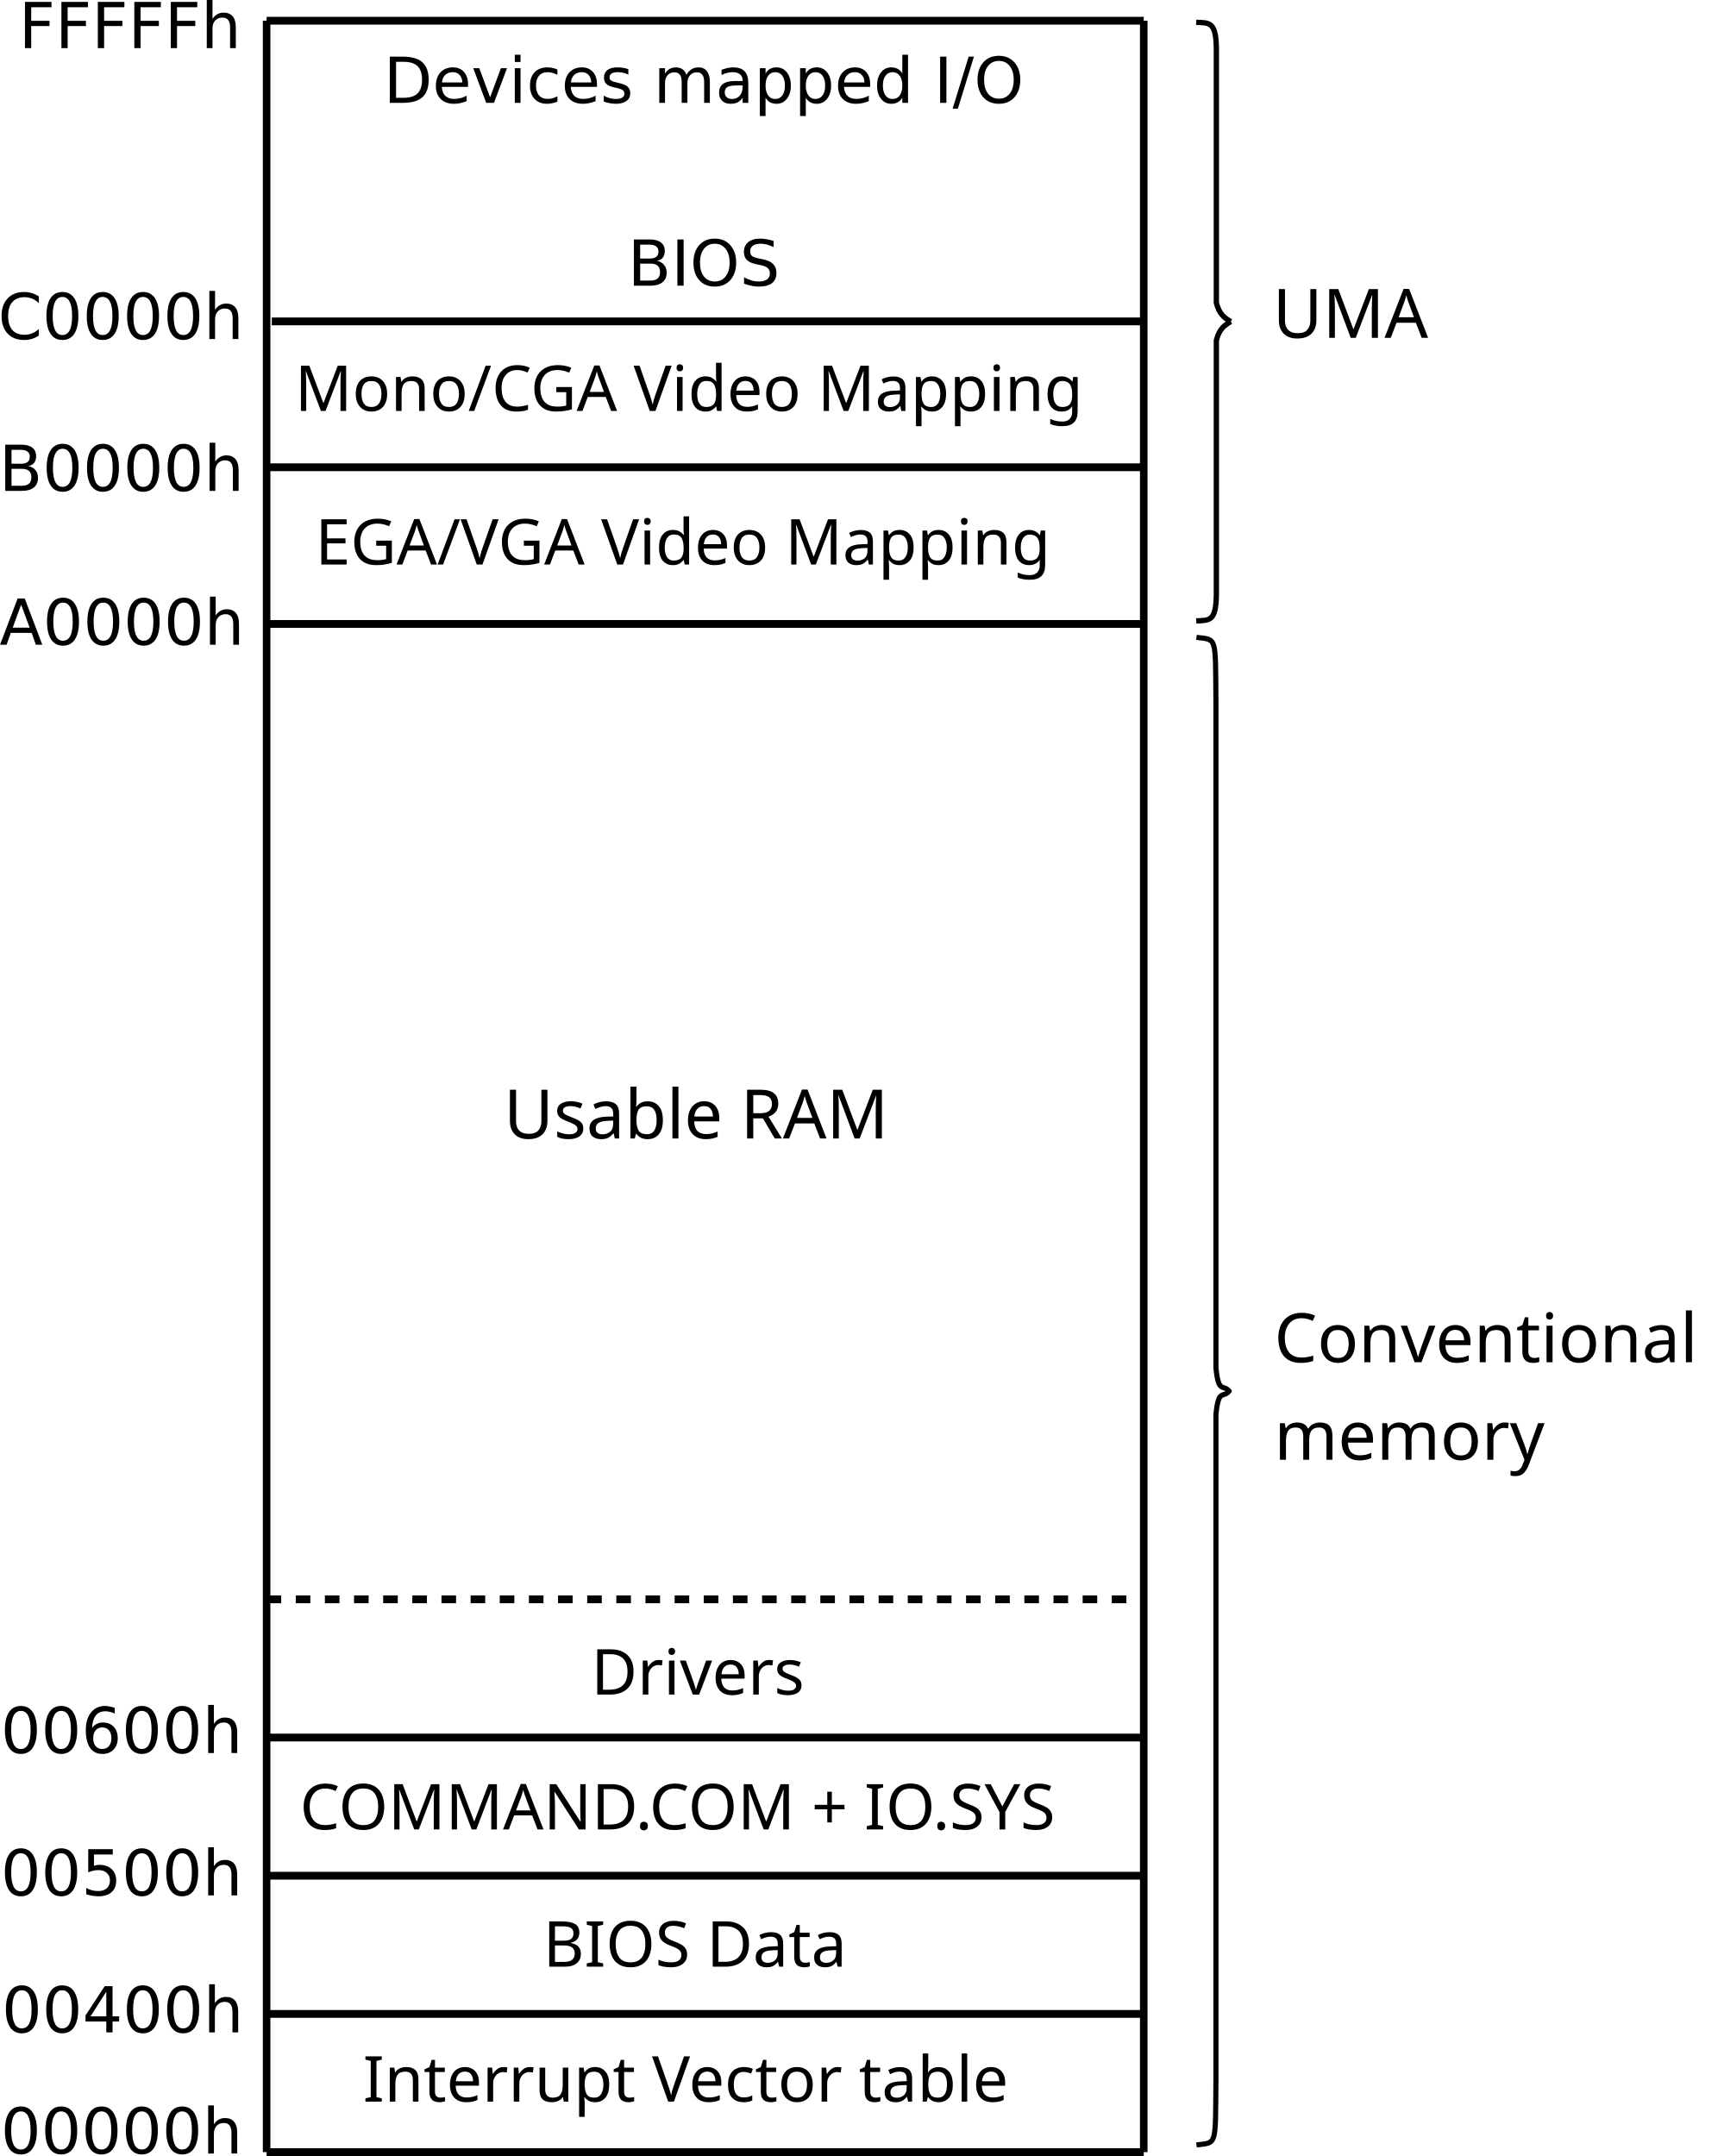
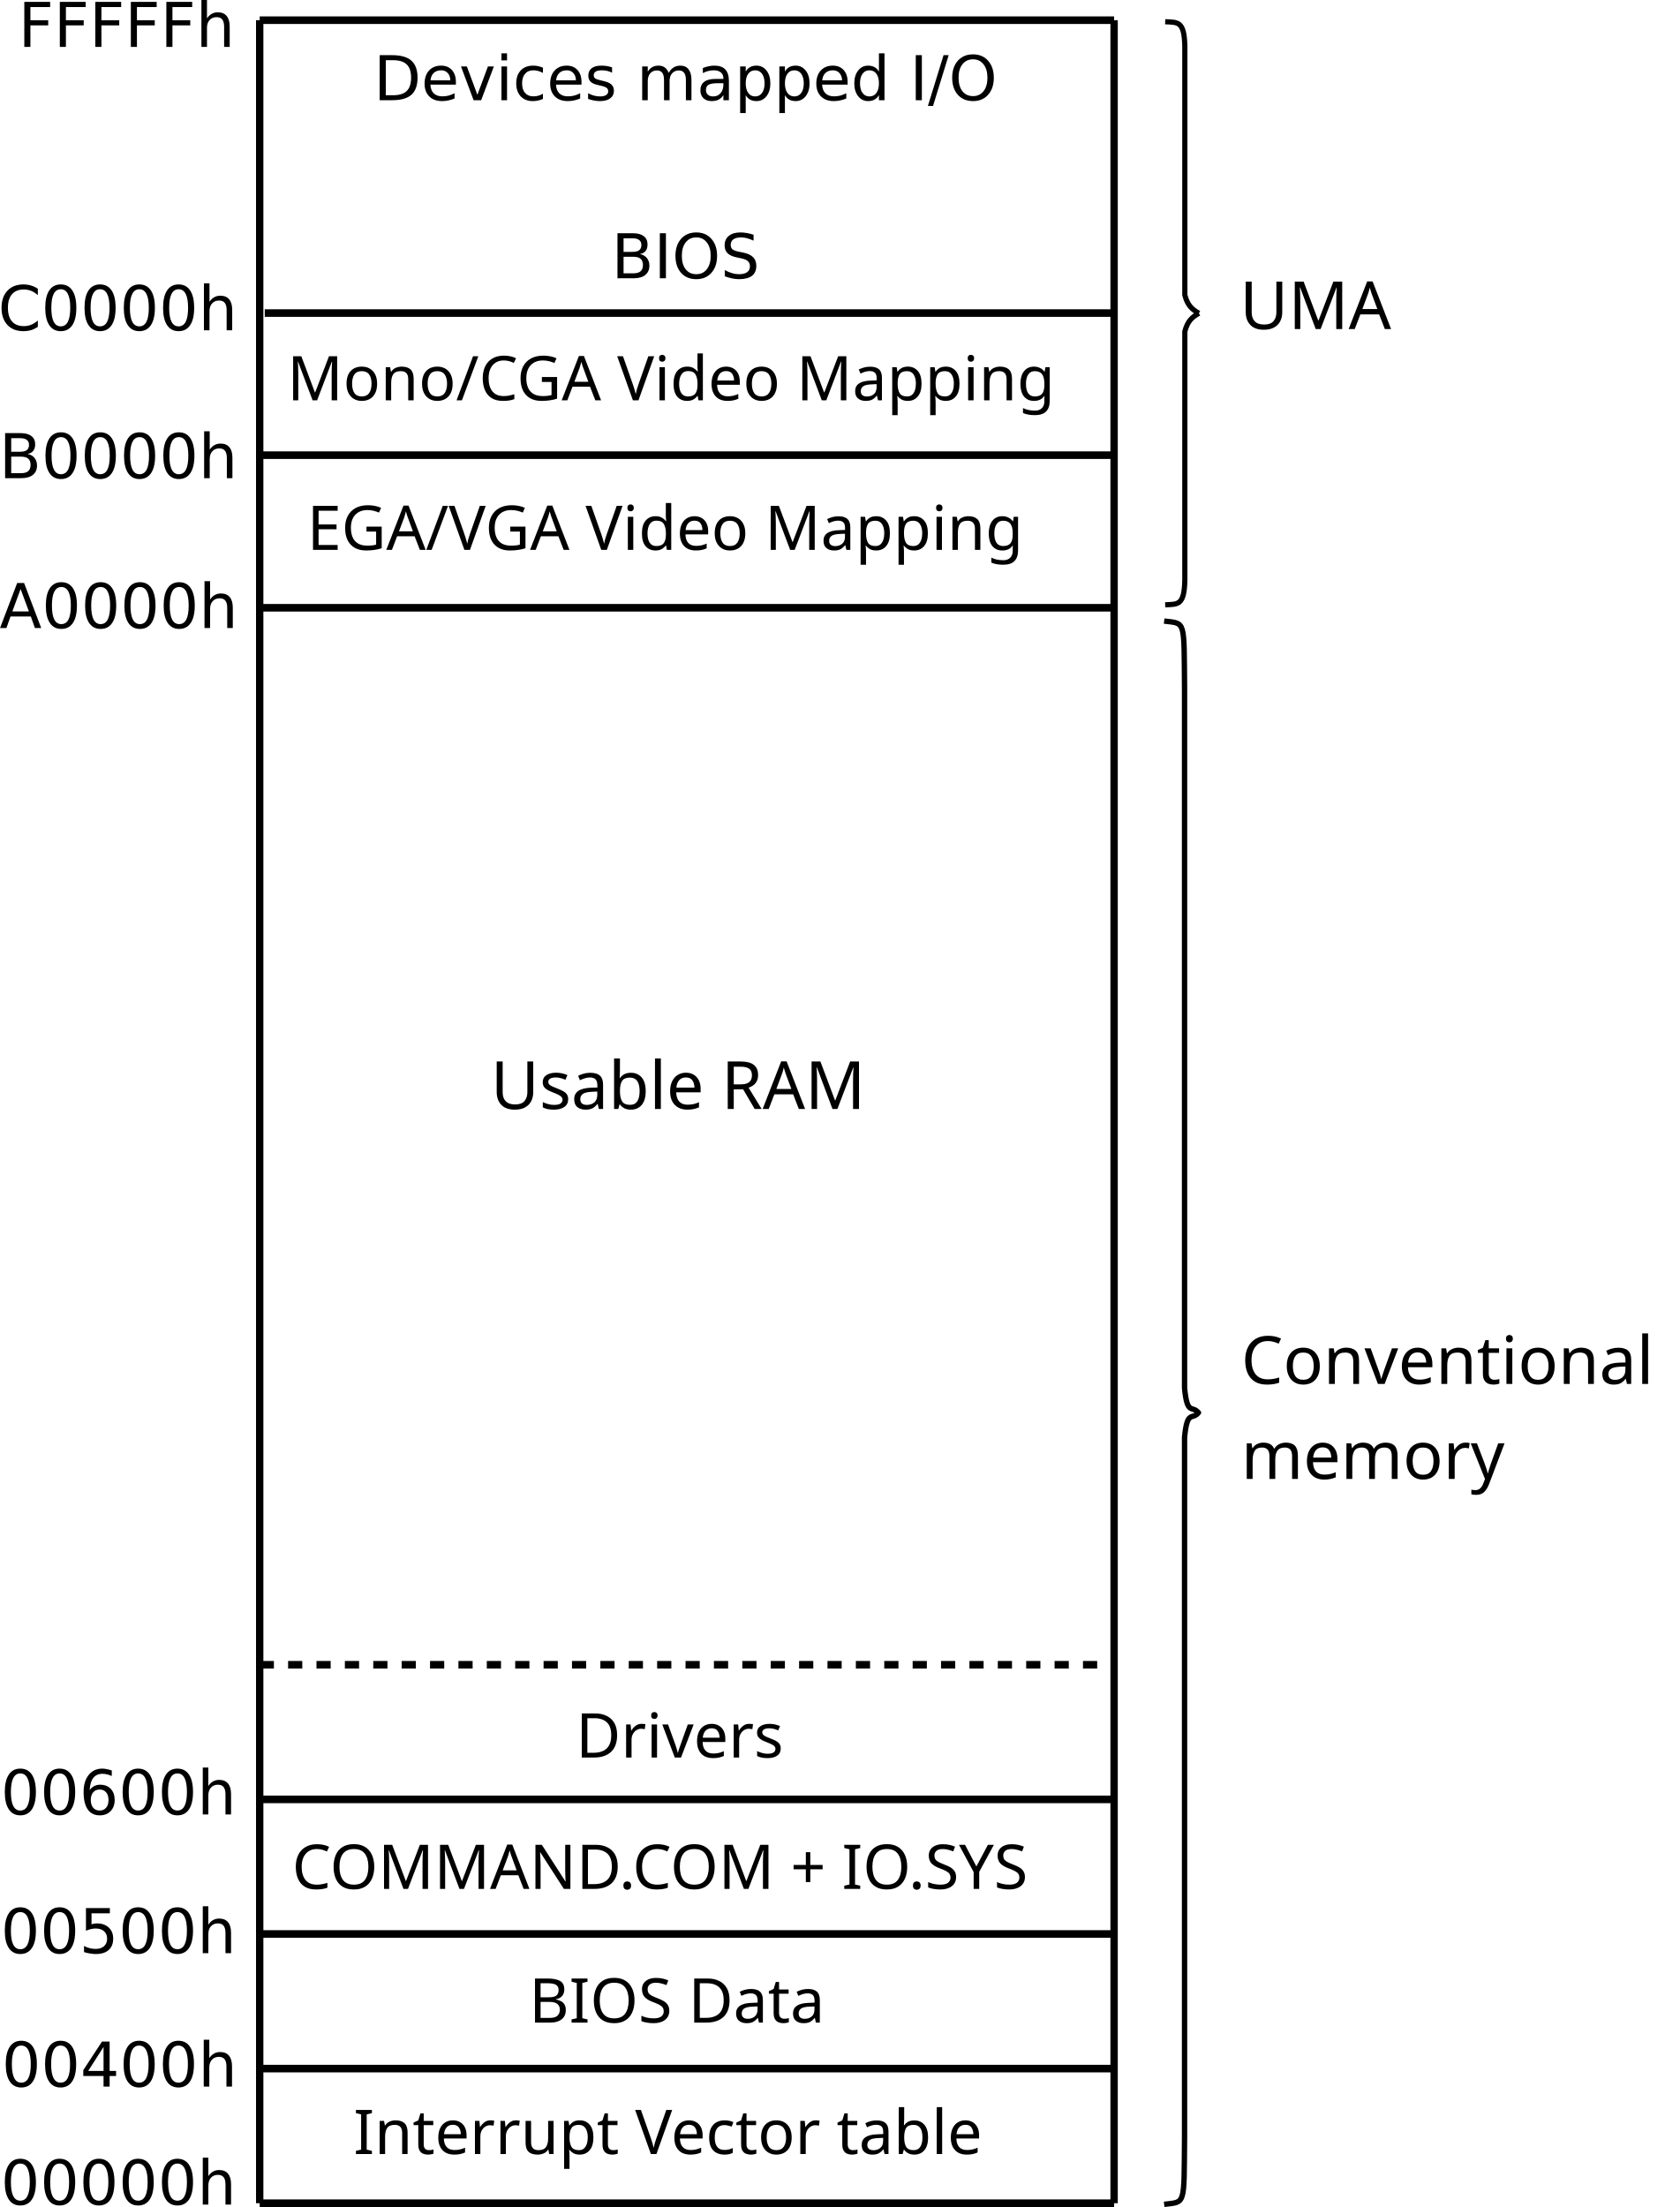
- <svg xmlns="http://www.w3.org/2000/svg" version="1.1" id="svg2" xml:space="preserve" width="471.498" height="589.668" viewBox="0 0 471.498 589.668">
+ <svg xmlns="http://www.w3.org/2000/svg" version="1.1" id="svg2" xml:space="preserve" width="471.498" height="619.668" viewBox="0 0 471.498 619.668">
  <defs id="defs6">







</defs>
  <g id="g10" transform="matrix(1.333333,0,0,-1.333333,0.3071821,551.1408)">
-     <path id="path14" style="fill:none;stroke:#000000;stroke-width:1.594;stroke-linecap:butt;stroke-linejoin:miter;stroke-miterlimit:10;stroke-dasharray:none;stroke-opacity:1" d="M 54.457,0.25 H 234.373" />
-     <path id="path16" style="fill:none;stroke:#000000;stroke-width:1.594;stroke-linecap:butt;stroke-linejoin:miter;stroke-miterlimit:10;stroke-dasharray:none;stroke-opacity:1" d="M 54.457,28.598 H 234.373" />
-     <path id="path18" style="fill:none;stroke:#000000;stroke-width:1.594;stroke-linecap:butt;stroke-linejoin:miter;stroke-miterlimit:10;stroke-dasharray:none;stroke-opacity:1" d="M 54.457,56.941 H 234.373" />
-     <path id="path20" style="fill:none;stroke:#000000;stroke-width:1.594;stroke-linecap:butt;stroke-linejoin:miter;stroke-miterlimit:10;stroke-dasharray:none;stroke-opacity:1" d="M 234.373,-28.098 H 54.457" />
-     <path id="path22" style="fill:none;stroke:#000000;stroke-width:1.548;stroke-linecap:butt;stroke-linejoin:miter;stroke-miterlimit:10;stroke-dasharray:none;stroke-opacity:1" d="M 234.373,-28.098 V 409.105" />
+     <path id="path14" style="fill:none;stroke:#000000;stroke-width:1.594;stroke-linecap:butt;stroke-linejoin:miter;stroke-miterlimit:10;stroke-dasharray:none;stroke-opacity:1" d="M 54.457,-22.25 H 234.373" />
+     <path id="path16" style="fill:none;stroke:#000000;stroke-width:1.594;stroke-linecap:butt;stroke-linejoin:miter;stroke-miterlimit:10;stroke-dasharray:none;stroke-opacity:1" d="M 54.457,6.098 H 234.373" />
+     <path id="path18" style="fill:none;stroke:#000000;stroke-width:1.594;stroke-linecap:butt;stroke-linejoin:miter;stroke-miterlimit:10;stroke-dasharray:none;stroke-opacity:1" d="M 54.457,34.441 H 234.373" />
+     <path id="path20" style="fill:none;stroke:#000000;stroke-width:1.594;stroke-linecap:butt;stroke-linejoin:miter;stroke-miterlimit:10;stroke-dasharray:none;stroke-opacity:1" d="M 234.373,-50.598 H 54.457" />
+     <path id="path22" style="fill:none;stroke:#000000;stroke-width:1.548;stroke-linecap:butt;stroke-linejoin:miter;stroke-miterlimit:10;stroke-dasharray:none;stroke-opacity:1" d="M 234.373,-50.598 V 409.105" />
    <path id="path24" style="fill:none;stroke:#000000;stroke-width:1.594;stroke-linecap:butt;stroke-linejoin:miter;stroke-miterlimit:10;stroke-dasharray:none;stroke-opacity:1" d="M 54.457,409.105 H 234.373" />
-     <path id="path26" style="fill:none;stroke:#000000;stroke-width:1.548;stroke-linecap:butt;stroke-linejoin:miter;stroke-miterlimit:10;stroke-dasharray:none;stroke-opacity:1" d="M 54.457,409.105 V -28.098" />
-     <path id="path34" style="fill:none;stroke:#000000;stroke-width:1.594;stroke-linecap:butt;stroke-linejoin:miter;stroke-miterlimit:10;stroke-dasharray:2.989, 2.989;stroke-dashoffset:0;stroke-opacity:1" d="M 54.457,85.289 H 234.373" />
+     <path id="path26" style="fill:none;stroke:#000000;stroke-width:1.548;stroke-linecap:butt;stroke-linejoin:miter;stroke-miterlimit:10;stroke-dasharray:none;stroke-opacity:1" d="M 54.457,409.105 V -50.598" />
+     <path id="path34" style="fill:none;stroke:#000000;stroke-width:1.594;stroke-linecap:butt;stroke-linejoin:miter;stroke-miterlimit:10;stroke-dasharray:2.989, 2.989;stroke-dashoffset:0;stroke-opacity:1" d="M 54.457,62.789 H 234.373" />
    <path id="path36" style="fill:none;stroke:#000000;stroke-width:1.594;stroke-linecap:butt;stroke-linejoin:miter;stroke-miterlimit:10;stroke-dasharray:none;stroke-opacity:1" d="M 54.457,285.371 H 234.373" />
-     <text transform="scale(1,-1)" style="font-style:normal;font-variant:normal;font-weight:normal;font-stretch:normal;font-size:13px;font-family:sans-serif;-inkscape-font-specification:'sans-serif, Normal';font-variant-ligatures:normal;font-variant-caps:normal;font-variant-numeric:normal;font-variant-east-asian:normal;writing-mode:lr-tb;fill:#000000;fill-opacity:1;fill-rule:nonzero;stroke:none" id="text46" x="121.015" y="-65.756">
-       <tspan x="121.015 130.871 136.132 139.691 147.268 155.14 160.401" y="-65.756" id="tspan44">Drivers</tspan>
+     <text transform="scale(1,-1)" style="font-style:normal;font-variant:normal;font-weight:normal;font-stretch:normal;font-size:13px;font-family:sans-serif;-inkscape-font-specification:'sans-serif, Normal';font-variant-ligatures:normal;font-variant-caps:normal;font-variant-numeric:normal;font-variant-east-asian:normal;writing-mode:lr-tb;fill:#000000;fill-opacity:1;fill-rule:nonzero;stroke:none" id="text46" x="121.015" y="-43.256">
+       <tspan x="121.015 130.871 136.132 139.691 147.268 155.14 160.401" y="-43.256" id="tspan44">Drivers</tspan>
    </text>
-     <text transform="scale(1,-1)" style="font-style:normal;font-variant:normal;font-weight:normal;font-stretch:normal;font-size:13px;font-family:sans-serif;-inkscape-font-specification:'sans-serif, Normal';font-variant-ligatures:normal;font-variant-caps:normal;font-variant-numeric:normal;font-variant-east-asian:normal;writing-mode:lr-tb;fill:#000000;fill-opacity:1;fill-rule:nonzero;stroke:none" id="text60" x="111.163" y="-9.938">
-       <tspan id="tspan58" x="111.163" y="-9.938">BIOS Data</tspan>
+     <text transform="scale(1,-1)" style="font-style:normal;font-variant:normal;font-weight:normal;font-stretch:normal;font-size:13px;font-family:sans-serif;-inkscape-font-specification:'sans-serif, Normal';font-variant-ligatures:normal;font-variant-caps:normal;font-variant-numeric:normal;font-variant-east-asian:normal;writing-mode:lr-tb;fill:#000000;fill-opacity:1;fill-rule:nonzero;stroke:none" id="text60" x="111.163" y="12.562">
+       <tspan id="tspan58" x="111.163" y="12.562">BIOS Data</tspan>
    </text>
-     <text transform="scale(1,-1)" style="font-style:normal;font-variant:normal;font-weight:normal;font-stretch:normal;font-size:13px;font-family:sans-serif;-inkscape-font-specification:'sans-serif, Normal';font-variant-ligatures:normal;font-variant-caps:normal;font-variant-numeric:normal;font-variant-east-asian:normal;writing-mode:lr-tb;fill:#000000;fill-opacity:1;fill-rule:nonzero;stroke:none" id="text60-1" x="74.207" y="17.739">
-       <tspan id="tspan58-7" x="74.207" y="17.739">Interrupt Vector table</tspan>
+     <text transform="scale(1,-1)" style="font-style:normal;font-variant:normal;font-weight:normal;font-stretch:normal;font-size:13px;font-family:sans-serif;-inkscape-font-specification:'sans-serif, Normal';font-variant-ligatures:normal;font-variant-caps:normal;font-variant-numeric:normal;font-variant-east-asian:normal;writing-mode:lr-tb;fill:#000000;fill-opacity:1;fill-rule:nonzero;stroke:none" id="text60-1" x="74.207" y="40.239">
+       <tspan id="tspan58-7" x="74.207" y="40.239">Interrupt Vector table</tspan>
    </text>
-     <text transform="scale(1,-1)" style="font-style:normal;font-variant:normal;font-weight:normal;font-stretch:normal;font-size:13px;font-family:sans-serif;-inkscape-font-specification:'sans-serif, Normal';font-variant-ligatures:normal;font-variant-caps:normal;font-variant-numeric:normal;font-variant-east-asian:normal;writing-mode:lr-tb;fill:#000000;fill-opacity:1;fill-rule:nonzero;stroke:none" id="text60-0" x="61.261" y="-38.096">
-       <tspan id="tspan58-4" x="61.261" y="-38.096">COMMAND.COM + IO.SYS</tspan>
+     <text transform="scale(1,-1)" style="font-style:normal;font-variant:normal;font-weight:normal;font-stretch:normal;font-size:13px;font-family:sans-serif;-inkscape-font-specification:'sans-serif, Normal';font-variant-ligatures:normal;font-variant-caps:normal;font-variant-numeric:normal;font-variant-east-asian:normal;writing-mode:lr-tb;fill:#000000;fill-opacity:1;fill-rule:nonzero;stroke:none" id="text60-0" x="61.261" y="-15.596">
+       <tspan id="tspan58-4" x="61.261" y="-15.596">COMMAND.COM + IO.SYS</tspan>
    </text>
-     <text transform="scale(1,-1)" style="font-variant:normal;font-weight:normal;font-size:13px;font-family:'DejaVu Sans';-inkscape-font-specification:DejaVuSans;writing-mode:lr-tb;fill:#000000;fill-opacity:1;fill-rule:nonzero;stroke:none" id="text82" x="0.126" y="3.542">
-       <tspan x="0.126 8.394 16.662 24.93 33.198 41.466" y="3.542" id="tspan78">00400h</tspan>
-       <tspan x="-0.08 8.188 16.456 24.724 32.992 41.26" y="-24.56" id="tspan80">00500h</tspan>
+     <text transform="scale(1,-1)" style="font-variant:normal;font-weight:normal;font-size:13px;font-family:'DejaVu Sans';-inkscape-font-specification:DejaVuSans;writing-mode:lr-tb;fill:#000000;fill-opacity:1;fill-rule:nonzero;stroke:none" id="text82" x="0.126" y="26.042">
+       <tspan x="0.126 8.394 16.662 24.93 33.198 41.466" y="26.042" id="tspan78">00400h</tspan>
+       <tspan x="-0.08 8.188 16.456 24.724 32.992 41.26" y="-2.06" id="tspan80">00500h</tspan>
    </text>
    <path id="path84" style="fill:none;stroke:#000000;stroke-width:1.594;stroke-linecap:butt;stroke-linejoin:miter;stroke-miterlimit:10;stroke-dasharray:none;stroke-opacity:1" d="M 55.52,347.43 H 234.373" />
    <path id="path86" style="fill:none;stroke:#000000;stroke-width:1.594;stroke-linecap:butt;stroke-linejoin:miter;stroke-miterlimit:10;stroke-dasharray:none;stroke-opacity:1" d="M 54.523,317.508 H 234.373" />
    <text transform="scale(1,-1)" style="font-variant:normal;font-weight:normal;font-size:13px;font-family:'DejaVu Sans';-inkscape-font-specification:DejaVuSans;writing-mode:lr-tb;fill:#000000;fill-opacity:1;fill-rule:nonzero;stroke:none" id="text92" x="-0.433" y="-312.662">
      <tspan x="-0.433 8.485 16.753 25.021 33.289 41.557" y="-312.662" id="tspan90">B0000h</tspan>
    </text>
    <text transform="scale(1,-1)" style="font-style:normal;font-variant:normal;font-weight:normal;font-stretch:normal;font-size:13px;font-family:sans-serif;-inkscape-font-specification:'sans-serif, Normal';font-variant-ligatures:normal;font-variant-caps:normal;font-variant-numeric:normal;font-variant-east-asian:normal;writing-mode:lr-tb;fill:#000000;fill-opacity:1;fill-rule:nonzero;stroke:none" id="text100" x="64.419" y="-297.56">
      <tspan x="64.419" id="tspan98" y="-297.56">EGA/VGA Video Mapping</tspan>
    </text>
    <text transform="scale(1,-1)" style="font-variant:normal;font-weight:normal;font-size:13px;font-family:'DejaVu Sans';-inkscape-font-specification:DejaVuSans;writing-mode:lr-tb;fill:#000000;fill-opacity:1;fill-rule:nonzero;stroke:none" id="text108" x="20.598" y="-392.254">
      <tspan x="78.446 88.456 96.451 104.147 107.761 114.911 122.906 129.679 133.813 146.475 154.444 162.699 170.954 178.949 187.204 191.338 195.173 199.606" y="-392.254" id="tspan104">Devices mapped I/O</tspan>
      <tspan x="128.516 137.434 141.269 151.5" y="-354.754" id="tspan106">BIOS</tspan>
    </text>
-     <text y="-53.765" x="-0.08" transform="scale(1,-1)" style="font-variant:normal;font-weight:normal;font-size:13px;font-family:'DejaVu Sans';-inkscape-font-specification:DejaVuSans;writing-mode:lr-tb;fill:#000000;fill-opacity:1;fill-rule:nonzero;stroke:none" id="text112">
-       <tspan x="-0.08 8.188 16.456 24.724 32.992 41.26" y="-53.765" id="tspan110">00600h</tspan>
+     <text y="-31.265" x="-0.08" transform="scale(1,-1)" style="font-variant:normal;font-weight:normal;font-size:13px;font-family:'DejaVu Sans';-inkscape-font-specification:DejaVuSans;writing-mode:lr-tb;fill:#000000;fill-opacity:1;fill-rule:nonzero;stroke:none" id="text112">
+       <tspan x="-0.08 8.188 16.456 24.724 32.992 41.26" y="-31.265" id="tspan110">00600h</tspan>
    </text>
    <text xml:space="preserve" style="font-style:normal;font-variant:normal;font-weight:normal;font-stretch:normal;font-size:16px;line-height:1.25;font-family:sans-serif;-inkscape-font-specification:'sans-serif, Normal';font-variant-ligatures:normal;font-variant-caps:normal;font-variant-numeric:normal;font-feature-settings:normal;text-align:start;letter-spacing:0px;word-spacing:0px;writing-mode:lr-tb;text-anchor:start;fill:#000000;fill-opacity:1;stroke:none;stroke-width:0.75" x="260.827" y="-344.057" id="text1003" transform="scale(1,-1)">
      <tspan id="tspan1001" x="260.827" y="-344.057" style="font-style:normal;font-variant:normal;font-weight:normal;font-stretch:normal;font-size:14px;font-family:sans-serif;-inkscape-font-specification:'sans-serif, Normal';font-variant-ligatures:normal;font-variant-caps:normal;font-variant-numeric:normal;font-feature-settings:normal;text-align:start;writing-mode:lr-tb;text-anchor:start;stroke-width:0.75">UMA</tspan>
    </text>
    <text xml:space="preserve" style="font-style:normal;font-variant:normal;font-weight:normal;font-stretch:normal;font-size:16px;line-height:1.25;font-family:sans-serif;-inkscape-font-specification:'sans-serif, Normal';font-variant-ligatures:normal;font-variant-caps:normal;font-variant-numeric:normal;font-feature-settings:normal;text-align:start;letter-spacing:0px;word-spacing:0px;writing-mode:lr-tb;text-anchor:start;fill:#000000;fill-opacity:1;stroke:none;stroke-width:0.75" x="103.102" y="-179.825" id="text1007" transform="scale(1,-1)">
      <tspan id="tspan1005" x="103.102" y="-179.825" style="font-style:normal;font-variant:normal;font-weight:normal;font-stretch:normal;font-size:14px;font-family:sans-serif;-inkscape-font-specification:'sans-serif, Normal';font-variant-ligatures:normal;font-variant-caps:normal;font-variant-numeric:normal;font-feature-settings:normal;text-align:start;writing-mode:lr-tb;text-anchor:start;stroke-width:0.75">Usable RAM</tspan>
    </text>
-     <text xml:space="preserve" style="font-style:normal;font-variant:normal;font-weight:normal;font-stretch:normal;font-size:16px;line-height:1.25;font-family:sans-serif;-inkscape-font-specification:'sans-serif, Normal';font-variant-ligatures:normal;font-variant-caps:normal;font-variant-numeric:normal;font-feature-settings:normal;text-align:start;letter-spacing:0px;word-spacing:0px;writing-mode:lr-tb;text-anchor:start;fill:#000000;fill-opacity:1;stroke:none;stroke-width:0.75" x="261.121" y="-133.926" id="text1011" transform="scale(1,-1)">
-       <tspan id="tspan1009" x="261.121" y="-133.926" style="font-style:normal;font-variant:normal;font-weight:normal;font-stretch:normal;font-size:14px;font-family:sans-serif;-inkscape-font-specification:'sans-serif, Normal';font-variant-ligatures:normal;font-variant-caps:normal;font-variant-numeric:normal;font-feature-settings:normal;text-align:start;writing-mode:lr-tb;text-anchor:start;stroke-width:0.75">Conventional </tspan>
-       <tspan x="261.121" y="-113.926" style="font-style:normal;font-variant:normal;font-weight:normal;font-stretch:normal;font-size:14px;font-family:sans-serif;-inkscape-font-specification:'sans-serif, Normal';font-variant-ligatures:normal;font-variant-caps:normal;font-variant-numeric:normal;font-feature-settings:normal;text-align:start;writing-mode:lr-tb;text-anchor:start;stroke-width:0.75" id="tspan1">memory</tspan>
+     <text xml:space="preserve" style="font-style:normal;font-variant:normal;font-weight:normal;font-stretch:normal;font-size:16px;line-height:1.25;font-family:sans-serif;-inkscape-font-specification:'sans-serif, Normal';font-variant-ligatures:normal;font-variant-caps:normal;font-variant-numeric:normal;font-feature-settings:normal;text-align:start;letter-spacing:0px;word-spacing:0px;writing-mode:lr-tb;text-anchor:start;fill:#000000;fill-opacity:1;stroke:none;stroke-width:0.75" x="261.121" y="-121.926" id="text1011" transform="scale(1,-1)">
+       <tspan id="tspan1009" x="261.121" y="-121.926" style="font-style:normal;font-variant:normal;font-weight:normal;font-stretch:normal;font-size:14px;font-family:sans-serif;-inkscape-font-specification:'sans-serif, Normal';font-variant-ligatures:normal;font-variant-caps:normal;font-variant-numeric:normal;font-feature-settings:normal;text-align:start;writing-mode:lr-tb;text-anchor:start;stroke-width:0.75">Conventional </tspan>
+       <tspan x="261.121" y="-101.926" style="font-style:normal;font-variant:normal;font-weight:normal;font-stretch:normal;font-size:14px;font-family:sans-serif;-inkscape-font-specification:'sans-serif, Normal';font-variant-ligatures:normal;font-variant-caps:normal;font-variant-numeric:normal;font-feature-settings:normal;text-align:start;writing-mode:lr-tb;text-anchor:start;stroke-width:0.75" id="tspan1">memory</tspan>
    </text>
    <text style="font-variant:normal;font-weight:normal;font-size:13px;font-family:'DejaVu Sans';-inkscape-font-specification:DejaVuSans;writing-mode:lr-tb;fill:#000000;fill-opacity:1;fill-rule:nonzero;stroke:none;stroke-width:1" id="text82-4" x="3.61" y="-403.479" transform="scale(1,-1)">
      <tspan style="stroke-width:1" id="tspan80-7" x="3.61" y="-403.479">FFFFFh</tspan>
    </text>
    <text style="font-variant:normal;font-weight:normal;font-size:13px;font-family:'DejaVu Sans';-inkscape-font-specification:DejaVuSans;writing-mode:lr-tb;fill:#000000;fill-opacity:1;fill-rule:nonzero;stroke:none;stroke-width:1" id="text82-4-7" x="-0.332" y="-281.1" transform="scale(1,-1)">
      <tspan style="stroke-width:1" id="tspan80-7-4" x="-0.332" y="-281.1">A0000h</tspan>
    </text>
-     <text style="font-variant:normal;font-weight:normal;font-size:13px;font-family:'DejaVu Sans';-inkscape-font-specification:DejaVuSans;writing-mode:lr-tb;fill:#000000;fill-opacity:1;fill-rule:nonzero;stroke:none;stroke-width:1" id="text82-4-7-9" x="-0.08" y="28.39" transform="scale(1,-1)">
-       <tspan style="stroke-width:1" id="tspan80-7-4-8" x="-0.08" y="28.39">00000h</tspan>
+     <text style="font-variant:normal;font-weight:normal;font-size:13px;font-family:'DejaVu Sans';-inkscape-font-specification:DejaVuSans;writing-mode:lr-tb;fill:#000000;fill-opacity:1;fill-rule:nonzero;stroke:none;stroke-width:1" id="text82-4-7-9" x="-0.08" y="50.89" transform="scale(1,-1)">
+       <tspan style="stroke-width:1" id="tspan80-7-4-8" x="-0.08" y="50.89">00000h</tspan>
    </text>
    <text style="font-style:normal;font-variant:normal;font-weight:normal;font-stretch:normal;font-size:13px;font-family:sans-serif;-inkscape-font-specification:'sans-serif, Normal';font-variant-ligatures:normal;font-variant-caps:normal;font-variant-numeric:normal;font-variant-east-asian:normal;writing-mode:lr-tb;fill:#000000;fill-opacity:1;fill-rule:nonzero;stroke:none;stroke-width:1" id="text100-6" x="60.236" y="-329.06" transform="scale(1,-1)">
      <tspan style="font-style:normal;font-variant:normal;font-weight:normal;font-stretch:normal;font-size:13px;font-family:sans-serif;-inkscape-font-specification:'sans-serif, Normal';font-variant-ligatures:normal;font-variant-caps:normal;font-variant-numeric:normal;font-variant-east-asian:normal;stroke-width:1" x="60.236" id="tspan98-8" y="-329.06">Mono/CGA Video Mapping</tspan>
    </text>
    <text style="font-variant:normal;font-weight:normal;font-size:13px;font-family:'DejaVu Sans';-inkscape-font-specification:DejaVuSans;writing-mode:lr-tb;fill:#000000;fill-opacity:1;fill-rule:nonzero;stroke:none;stroke-width:1" id="text92-0" x="-0.642" y="-343.804" transform="scale(1,-1)">
      <tspan style="stroke-width:1" id="tspan90-5" x="-0.642" y="-343.804">C0000h</tspan>
    </text>
    <path id="path1178-4-8-4-8-4" d="m 245.131,408.78 c 2.729,-0.136 4.012,0.146 4.135,-5.182 v -52.36 c 0.568,-2.257 1.599,-3.086 2.968,-3.851" style="fill:none;stroke:#000000;stroke-width:1.091;stroke-linecap:butt;stroke-linejoin:miter;stroke-miterlimit:4;stroke-dasharray:none;stroke-opacity:1" />
    <path id="path1178-6-1-6-7-7-5" d="m 245.131,285.994 c 2.729,0.136 4.012,-0.146 4.135,5.182 v 52.36 c 0.568,2.257 1.599,3.086 2.968,3.851" style="fill:none;stroke:#000000;stroke-width:1.091;stroke-linecap:butt;stroke-linejoin:miter;stroke-miterlimit:4;stroke-dasharray:none;stroke-opacity:1" />
-     <path id="path1178-4-8-4-8-4-7" d="m 245.191,282.612 c 4.229,-0.514 3.868,0.367 3.987,-13.068 l 0,-136.724 c 0.548,-5.691 1.541,-3.101 2.861,-5.032" style="fill:none;stroke:#000000;stroke-width:1.05;stroke-linecap:butt;stroke-linejoin:miter;stroke-miterlimit:4;stroke-dasharray:none;stroke-opacity:1" />
-     <path id="path1178-4-8-4-8-4-7-5" d="m 245.191,-26.619 c 4.229,0.514 3.868,-0.367 3.987,13.068 V 123.173 c 0.548,5.691 1.541,3.101 2.861,5.032" style="fill:none;stroke:#000000;stroke-width:1.05;stroke-linecap:butt;stroke-linejoin:miter;stroke-miterlimit:4;stroke-dasharray:none;stroke-opacity:1" />
+     <path id="path1178-4-8-4-8-4-7" d="m 244.909,282.571 c 4.56,-0.555 4.17,0.396 4.298,-14.089 V 121.069 c 0.591,-6.136 1.662,-3.343 3.085,-5.425" style="fill:none;stroke:#000000;stroke-width:1.132;stroke-linecap:butt;stroke-linejoin:miter;stroke-miterlimit:4;stroke-dasharray:none;stroke-opacity:1" />
+     <path id="path1178-4-8-4-8-4-7-5" d="m 244.909,-50.833 c 4.56,0.555 4.17,-0.396 4.298,14.089 v 147.412 c 0.591,6.136 1.662,3.343 3.085,5.425" style="fill:none;stroke:#000000;stroke-width:1.132;stroke-linecap:butt;stroke-linejoin:miter;stroke-miterlimit:4;stroke-dasharray:none;stroke-opacity:1" />
  </g>
</svg>
